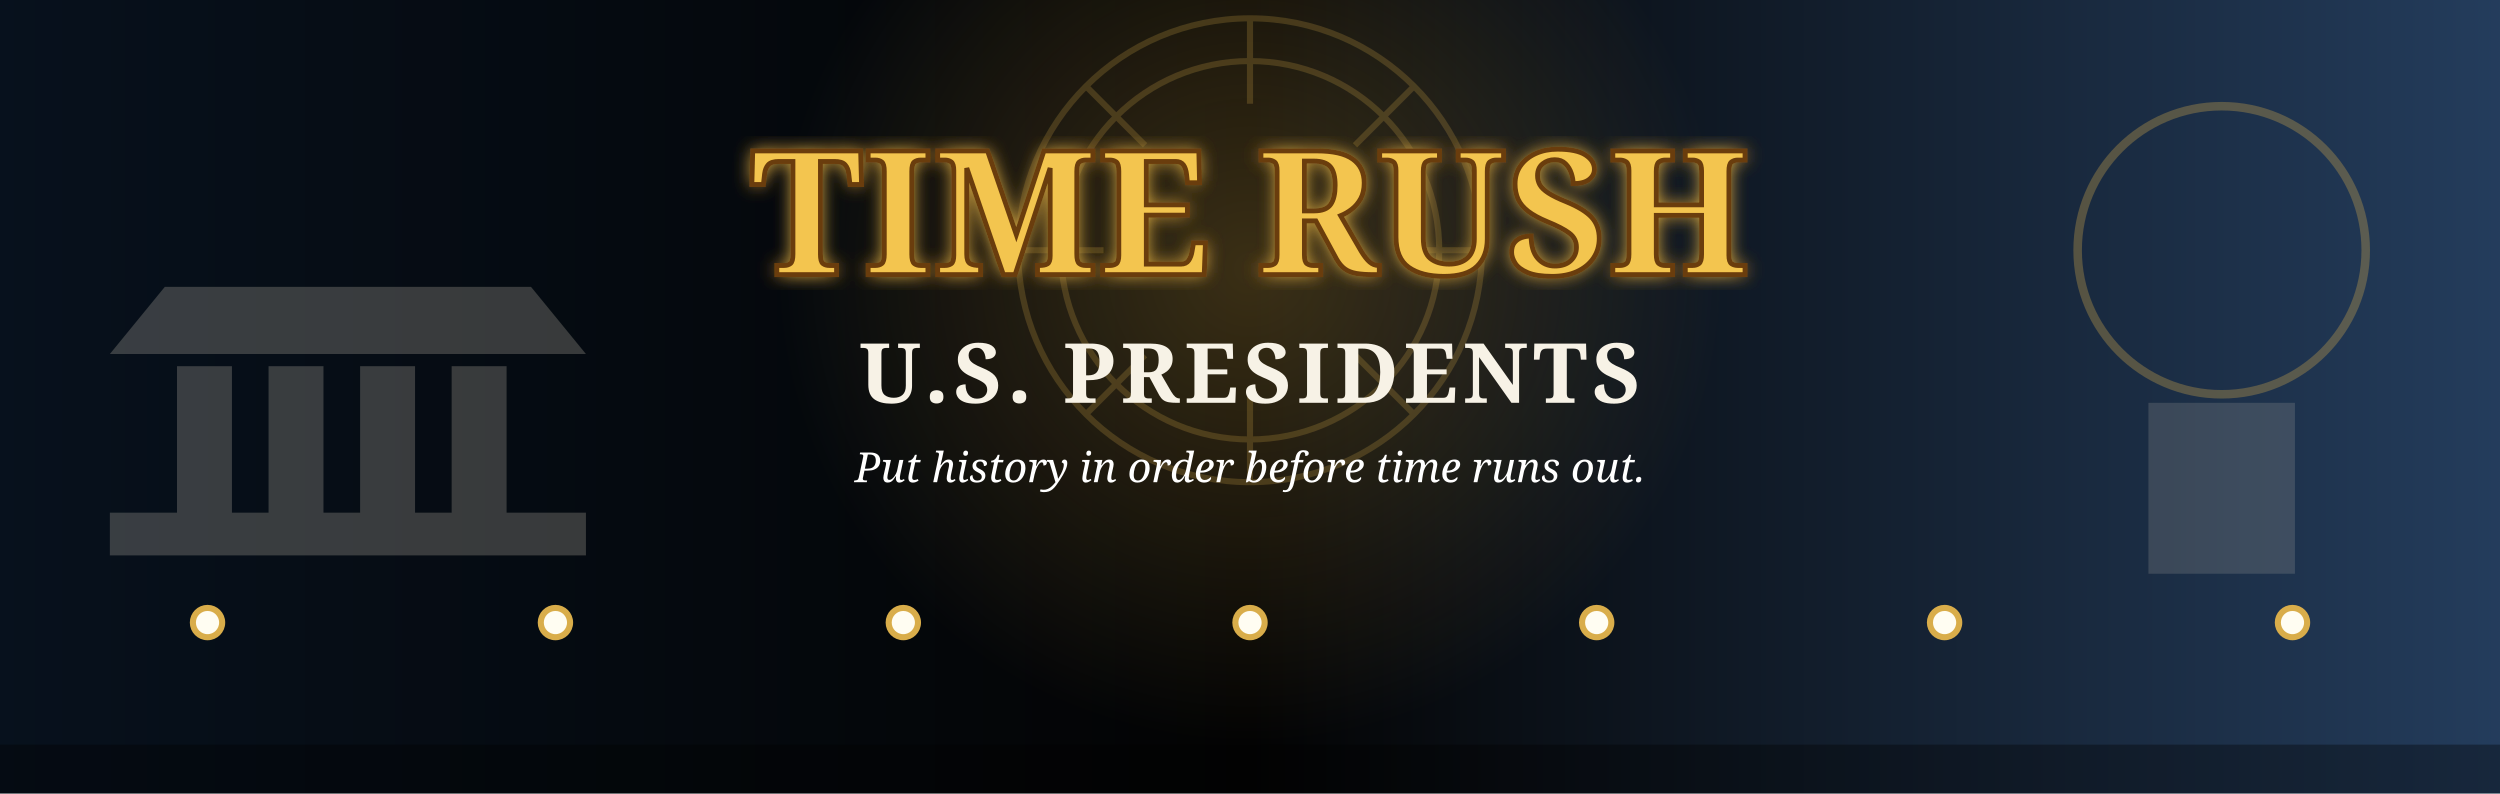
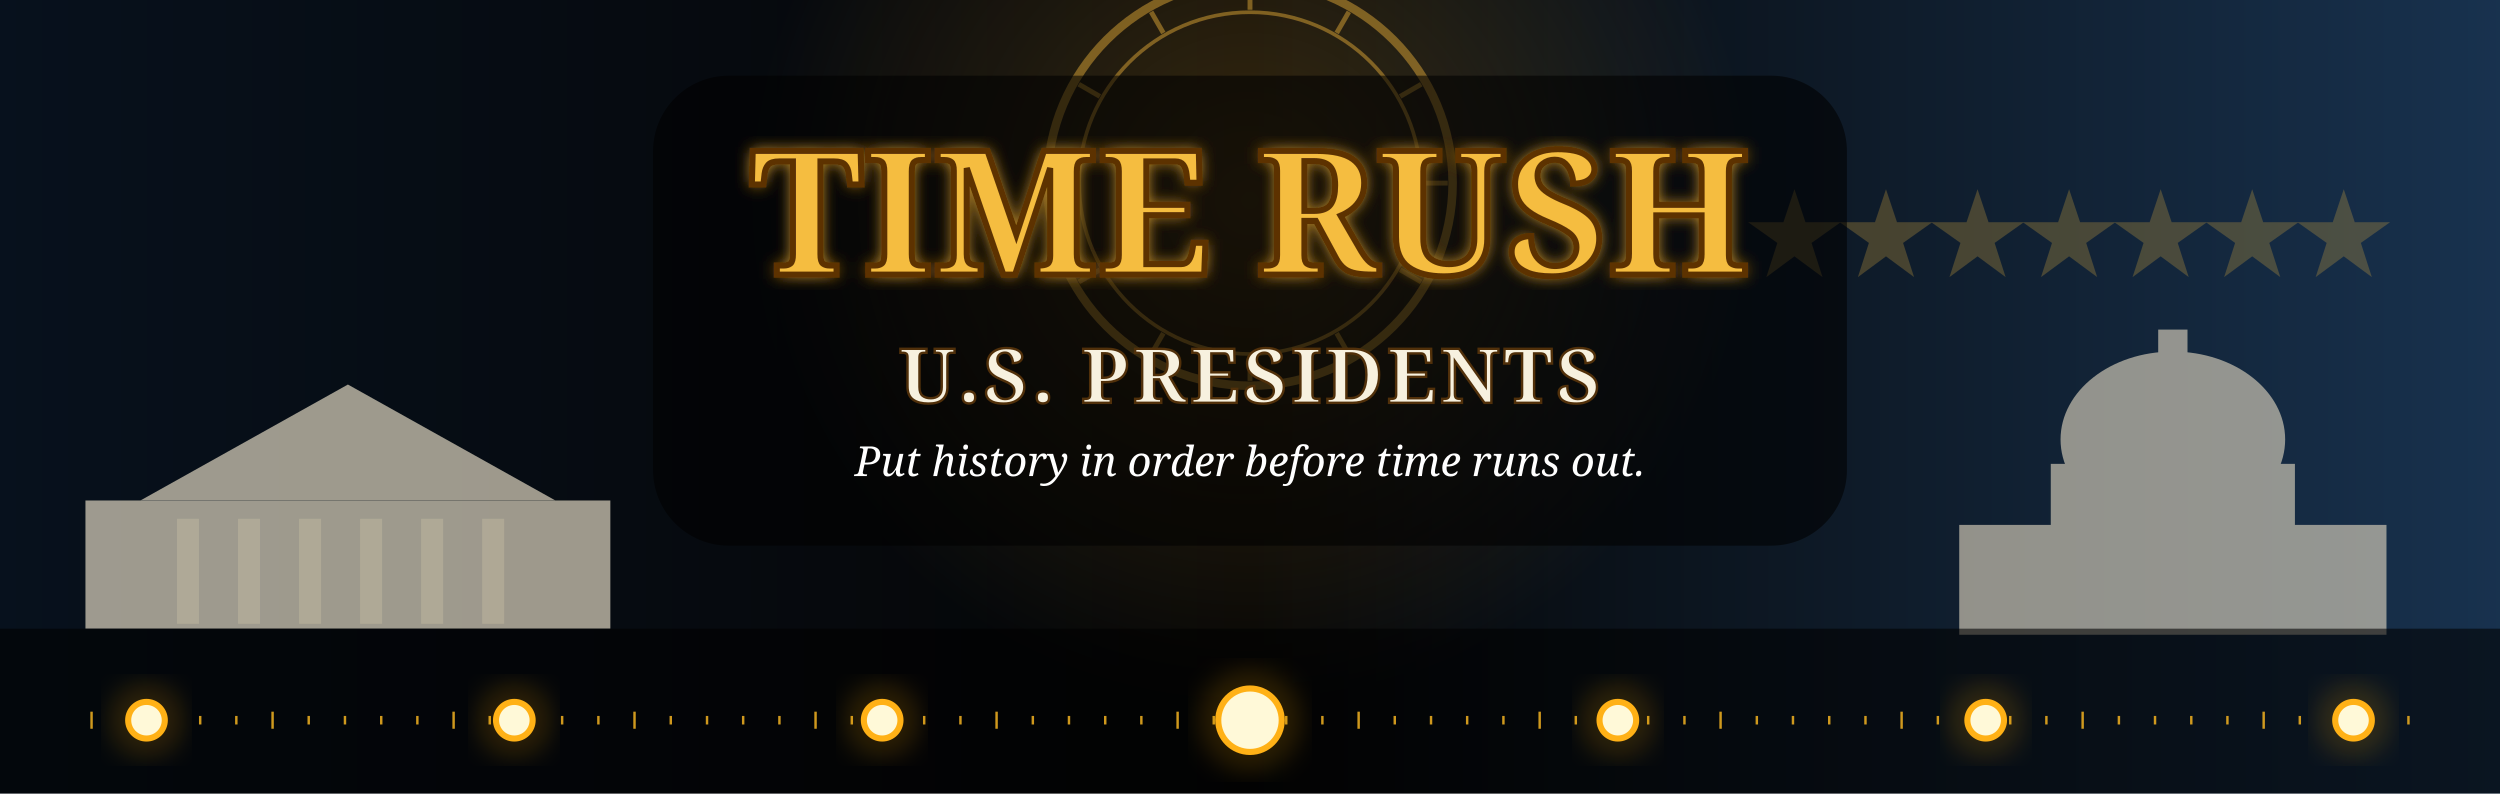
<svg xmlns="http://www.w3.org/2000/svg" width="2048" height="650" viewBox="0 0 2048 650">
  <defs>
    <linearGradient id="bg" x1="0" x2="1">
      <stop stop-color="#07111d" />
-       <stop offset=".5" stop-color="#030303" />
-       <stop offset="1" stop-color="#243d5d" />
+       <stop offset=".5" stop-color="#050505" />
+       <stop offset="1" stop-color="#18324f" />
    </linearGradient>
    <radialGradient id="halo">
-       <stop stop-color="#d9ad4a" stop-opacity=".26" />
-       <stop offset="1" stop-color="#d9ad4a" stop-opacity="0" />
+       <stop stop-color="#d79f35" stop-opacity=".24" />
+       <stop offset="1" stop-color="#d79f35" stop-opacity="0" />
    </radialGradient>
    <filter id="glow">
-       <feGaussianBlur stdDeviation="7" result="b" />
+       <feGaussianBlur stdDeviation="6" result="b" />
      <feMerge>
        <feMergeNode in="b" />
        <feMergeNode in="SourceGraphic" />
      </feMerge>
    </filter>
+     <filter id="blur">
+       <feGaussianBlur stdDeviation="10" />
+     </filter>
  </defs>
  <rect width="2048" height="650" fill="url(#bg)" />
-   <circle cx="1024" cy="220" r="390" fill="url(#halo)" />
-   <path d="M90 420h390v35H90zM135 235h300l45 55H90zM145 300h45v120h-45zm75 0h45v120h-45zm75 0h45v120h-45zm75 0h45v120h-45z" fill="#d9d2bf" opacity=".24" />
-   <circle cx="1820" cy="205" r="118" fill="none" stroke="#d9ad4a" stroke-width="7" opacity=".32" />
-   <path d="M1760 330h120v140h-120z" fill="#d9d2bf" opacity=".17" />
-   <g opacity=".22" fill="none" stroke="#d9ad4a" stroke-width="5">
-     <circle cx="1024" cy="205" r="190" />
-     <circle cx="1024" cy="205" r="155" />
-     <path d="M1024 15v70M1024 325v70M834 205h70M1144 205h70M890 71l48 48M1110 291l48 48M1158 71l-48 48M938 291l-48 48" />
+   <circle cx="1024" cy="165" r="410" fill="url(#halo)" />
+   <g opacity=".72" fill="#d8d0bb">
+     <path d="M70 410h430v105H70z" />
+     <path d="M115 410l170-95 170 95z" />
+     <g fill="#f0e5c7">
+       <rect x="145" y="425" width="18" height="86" />
+       <rect x="195" y="425" width="18" height="86" />
+       <rect x="245" y="425" width="18" height="86" />
+       <rect x="295" y="425" width="18" height="86" />
+       <rect x="345" y="425" width="18" height="86" />
+       <rect x="395" y="425" width="18" height="86" />
+     </g>
  </g>
-   <text x="1024" y="225" text-anchor="middle" font-family="Georgia,serif" font-weight="700" font-size="142" fill="#f3c54f" stroke="#6b3c08" stroke-width="4" filter="url(#glow)">TIME RUSH</text>
-   <text x="1024" y="330" text-anchor="middle" font-family="Georgia,serif" font-weight="700" font-size="68" letter-spacing="4" fill="#f7f2e6">U.S. PRESIDENTS</text>
-   <text x="1024" y="395" text-anchor="middle" font-family="Georgia,serif" font-style="italic" font-size="34" fill="#fff">Put history in order before time runs out.</text>
-   <line x1="125" y1="510" x2="1923" y2="510" stroke="#d9ad4a" stroke-width="4" filter="url(#glow)" />
-   <circle cx="170" cy="510" r="12" fill="#fffdf2" stroke="#d9ad4a" stroke-width="5" />
-   <circle cx="455" cy="510" r="12" fill="#fffdf2" stroke="#d9ad4a" stroke-width="5" />
-   <circle cx="740" cy="510" r="12" fill="#fffdf2" stroke="#d9ad4a" stroke-width="5" />
-   <circle cx="1024" cy="510" r="12" fill="#fffdf2" stroke="#d9ad4a" stroke-width="5" />
-   <circle cx="1308" cy="510" r="12" fill="#fffdf2" stroke="#d9ad4a" stroke-width="5" />
-   <circle cx="1593" cy="510" r="12" fill="#fffdf2" stroke="#d9ad4a" stroke-width="5" />
-   <circle cx="1878" cy="510" r="12" fill="#fffdf2" stroke="#d9ad4a" stroke-width="5" />
-   <rect y="610" width="2048" height="40" fill="#000" opacity=".35" />
+   <g opacity=".65" fill="#d8d0bb">
+     <rect x="1605" y="430" width="350" height="90" />
+     <rect x="1680" y="380" width="200" height="60" />
+     <ellipse cx="1780" cy="360" rx="92" ry="72" />
+     <rect x="1768" y="270" width="24" height="55" />
+   </g>
+   <g fill="#d7a83d" opacity=".28">
+     <path d="M1470 155l9 27h29l-24 17 9 28-23-17-23 17 9-28-24-17h29z" />
+     <path d="M1545 155l9 27h29l-24 17 9 28-23-17-23 17 9-28-24-17h29z" />
+     <path d="M1620 155l9 27h29l-24 17 9 28-23-17-23 17 9-28-24-17h29z" />
+     <path d="M1695 155l9 27h29l-24 17 9 28-23-17-23 17 9-28-24-17h29z" />
+     <path d="M1770 155l9 27h29l-24 17 9 28-23-17-23 17 9-28-24-17h29z" />
+     <path d="M1845 155l9 27h29l-24 17 9 28-23-17-23 17 9-28-24-17h29z" />
+     <path d="M1920 155l9 27h29l-24 17 9 28-23-17-23 17 9-28-24-17h29z" />
+   </g>
+   <g fill="none" stroke="#dca536" opacity=".5">
+     <circle cx="1024" cy="150" r="166" stroke-width="7" />
+     <circle cx="1024" cy="150" r="140" stroke-width="3" />
+     <line x1="1024" y1="8" x2="1024" y2="-12" stroke-width="4" />
+     <line x1="1095" y1="27.024" x2="1105" y2="9.704" stroke-width="4" />
+     <line x1="1146.976" y1="79" x2="1164.296" y2="69" stroke-width="4" />
+     <line x1="1166" y1="150" x2="1186" y2="150" stroke-width="4" />
+     <line x1="1146.976" y1="221" x2="1164.296" y2="231" stroke-width="4" />
+     <line x1="1095" y1="272.976" x2="1105" y2="290.296" stroke-width="4" />
+     <line x1="1024" y1="292" x2="1024" y2="312" stroke-width="4" />
+     <line x1="953" y1="272.976" x2="943" y2="290.296" stroke-width="4" />
+     <line x1="901.024" y1="221" x2="883.704" y2="231" stroke-width="4" />
+     <line x1="882" y1="150" x2="862" y2="150" stroke-width="4" />
+     <line x1="901.024" y1="79" x2="883.704" y2="69" stroke-width="4" />
+     <line x1="953" y1="27.024" x2="943" y2="9.704" stroke-width="4" />
+   </g>
+   <rect x="535" y="62" width="978" height="385" rx="62" fill="#000" opacity=".58" />
+   <text x="1024" y="225" text-anchor="middle" font-family="Georgia,serif" font-weight="700" font-size="142" fill="#f5bd3f" stroke="#5d3305" stroke-width="5" filter="url(#glow)">TIME RUSH</text>
+   <text x="1024" y="330" text-anchor="middle" font-family="Georgia,serif" font-weight="700" font-size="62" letter-spacing="3" fill="#f7f1df" stroke="#51300a" stroke-width="2">U.S. PRESIDENTS</text>
+   <text x="1024" y="390" text-anchor="middle" font-family="Georgia,serif" font-style="italic" font-size="34" fill="#fff">Put history in order before time runs out.</text>
+   <rect y="515" width="2048" height="135" fill="#000" opacity=".58" />
+   <g stroke="#e6a91f" stroke-width="2" opacity=".9">
+     <line x1="75.0" y1="583" x2="75.0" y2="597" />
+     <line x1="104.7" y1="586.5" x2="104.7" y2="593.5" />
+     <line x1="134.3" y1="586.5" x2="134.3" y2="593.5" />
+     <line x1="164.0" y1="586.5" x2="164.0" y2="593.5" />
+     <line x1="193.6" y1="586.5" x2="193.6" y2="593.5" />
+     <line x1="223.3" y1="583" x2="223.3" y2="597" />
+     <line x1="252.9" y1="586.5" x2="252.9" y2="593.5" />
+     <line x1="282.6" y1="586.5" x2="282.6" y2="593.5" />
+     <line x1="312.3" y1="586.5" x2="312.3" y2="593.5" />
+     <line x1="341.9" y1="586.5" x2="341.9" y2="593.5" />
+     <line x1="371.6" y1="583" x2="371.6" y2="597" />
+     <line x1="401.2" y1="586.5" x2="401.2" y2="593.5" />
+     <line x1="430.9" y1="586.5" x2="430.9" y2="593.5" />
+     <line x1="460.5" y1="586.5" x2="460.5" y2="593.5" />
+     <line x1="490.2" y1="586.5" x2="490.2" y2="593.5" />
+     <line x1="519.8" y1="583" x2="519.8" y2="597" />
+     <line x1="549.5" y1="586.5" x2="549.5" y2="593.5" />
+     <line x1="579.2" y1="586.5" x2="579.2" y2="593.5" />
+     <line x1="608.8" y1="586.5" x2="608.8" y2="593.5" />
+     <line x1="638.5" y1="586.5" x2="638.5" y2="593.5" />
+     <line x1="668.1" y1="583" x2="668.1" y2="597" />
+     <line x1="697.8" y1="586.5" x2="697.8" y2="593.5" />
+     <line x1="727.4" y1="586.5" x2="727.4" y2="593.5" />
+     <line x1="757.1" y1="586.5" x2="757.1" y2="593.5" />
+     <line x1="786.8" y1="586.5" x2="786.8" y2="593.5" />
+     <line x1="816.4" y1="583" x2="816.4" y2="597" />
+     <line x1="846.1" y1="586.5" x2="846.1" y2="593.5" />
+     <line x1="875.7" y1="586.5" x2="875.7" y2="593.5" />
+     <line x1="905.4" y1="586.5" x2="905.4" y2="593.5" />
+     <line x1="935.0" y1="586.5" x2="935.0" y2="593.5" />
+     <line x1="964.7" y1="583" x2="964.7" y2="597" />
+     <line x1="994.3" y1="586.5" x2="994.3" y2="593.5" />
+     <line x1="1024.0" y1="586.5" x2="1024.0" y2="593.5" />
+     <line x1="1053.7" y1="586.5" x2="1053.7" y2="593.5" />
+     <line x1="1083.3" y1="586.5" x2="1083.3" y2="593.5" />
+     <line x1="1113.0" y1="583" x2="1113.0" y2="597" />
+     <line x1="1142.6" y1="586.5" x2="1142.6" y2="593.5" />
+     <line x1="1172.3" y1="586.5" x2="1172.3" y2="593.5" />
+     <line x1="1201.9" y1="586.5" x2="1201.9" y2="593.5" />
+     <line x1="1231.6" y1="586.5" x2="1231.6" y2="593.5" />
+     <line x1="1261.3" y1="583" x2="1261.3" y2="597" />
+     <line x1="1290.9" y1="586.5" x2="1290.9" y2="593.5" />
+     <line x1="1320.6" y1="586.5" x2="1320.6" y2="593.5" />
+     <line x1="1350.2" y1="586.5" x2="1350.2" y2="593.5" />
+     <line x1="1379.9" y1="586.5" x2="1379.9" y2="593.5" />
+     <line x1="1409.5" y1="583" x2="1409.5" y2="597" />
+     <line x1="1439.2" y1="586.5" x2="1439.2" y2="593.5" />
+     <line x1="1468.8" y1="586.5" x2="1468.8" y2="593.5" />
+     <line x1="1498.5" y1="586.5" x2="1498.5" y2="593.5" />
+     <line x1="1528.2" y1="586.5" x2="1528.2" y2="593.5" />
+     <line x1="1557.8" y1="583" x2="1557.8" y2="597" />
+     <line x1="1587.5" y1="586.5" x2="1587.5" y2="593.5" />
+     <line x1="1617.1" y1="586.5" x2="1617.1" y2="593.5" />
+     <line x1="1646.8" y1="586.5" x2="1646.8" y2="593.5" />
+     <line x1="1676.4" y1="586.5" x2="1676.4" y2="593.5" />
+     <line x1="1706.1" y1="583" x2="1706.1" y2="597" />
+     <line x1="1735.8" y1="586.5" x2="1735.8" y2="593.5" />
+     <line x1="1765.4" y1="586.5" x2="1765.4" y2="593.5" />
+     <line x1="1795.1" y1="586.5" x2="1795.1" y2="593.5" />
+     <line x1="1824.7" y1="586.5" x2="1824.7" y2="593.5" />
+     <line x1="1854.4" y1="583" x2="1854.4" y2="597" />
+     <line x1="1884.0" y1="586.5" x2="1884.0" y2="593.5" />
+     <line x1="1913.7" y1="586.5" x2="1913.7" y2="593.5" />
+     <line x1="1943.3" y1="586.5" x2="1943.3" y2="593.5" />
+     <line x1="1973.0" y1="586.5" x2="1973.0" y2="593.5" />
+   </g>
+   <line x1="70" y1="590" x2="1978" y2="590" stroke="#ffb116" stroke-width="4" filter="url(#glow)" />
+   <g>
+     <circle cx="120" cy="590" r="31" fill="#ffae00" opacity=".16" filter="url(#blur)" />
+     <circle cx="120" cy="590" r="15" fill="#fff9d8" stroke="#ffb116" stroke-width="5" />
+   </g>
+   <g>
+     <circle cx="421.333" cy="590" r="31" fill="#ffae00" opacity=".16" filter="url(#blur)" />
+     <circle cx="421.333" cy="590" r="15" fill="#fff9d8" stroke="#ffb116" stroke-width="5" />
+   </g>
+   <g>
+     <circle cx="722.667" cy="590" r="31" fill="#ffae00" opacity=".16" filter="url(#blur)" />
+     <circle cx="722.667" cy="590" r="15" fill="#fff9d8" stroke="#ffb116" stroke-width="5" />
+   </g>
+   <g>
+     <circle cx="1024" cy="590" r="42" fill="#ffae00" opacity=".16" filter="url(#blur)" />
+     <circle cx="1024" cy="590" r="26" fill="#fff9d8" stroke="#ffb116" stroke-width="5" />
+   </g>
+   <g>
+     <circle cx="1325.333" cy="590" r="31" fill="#ffae00" opacity=".16" filter="url(#blur)" />
+     <circle cx="1325.333" cy="590" r="15" fill="#fff9d8" stroke="#ffb116" stroke-width="5" />
+   </g>
+   <g>
+     <circle cx="1626.667" cy="590" r="31" fill="#ffae00" opacity=".16" filter="url(#blur)" />
+     <circle cx="1626.667" cy="590" r="15" fill="#fff9d8" stroke="#ffb116" stroke-width="5" />
+   </g>
+   <g>
+     <circle cx="1928" cy="590" r="31" fill="#ffae00" opacity=".16" filter="url(#blur)" />
+     <circle cx="1928" cy="590" r="15" fill="#fff9d8" stroke="#ffb116" stroke-width="5" />
+   </g>
</svg>
